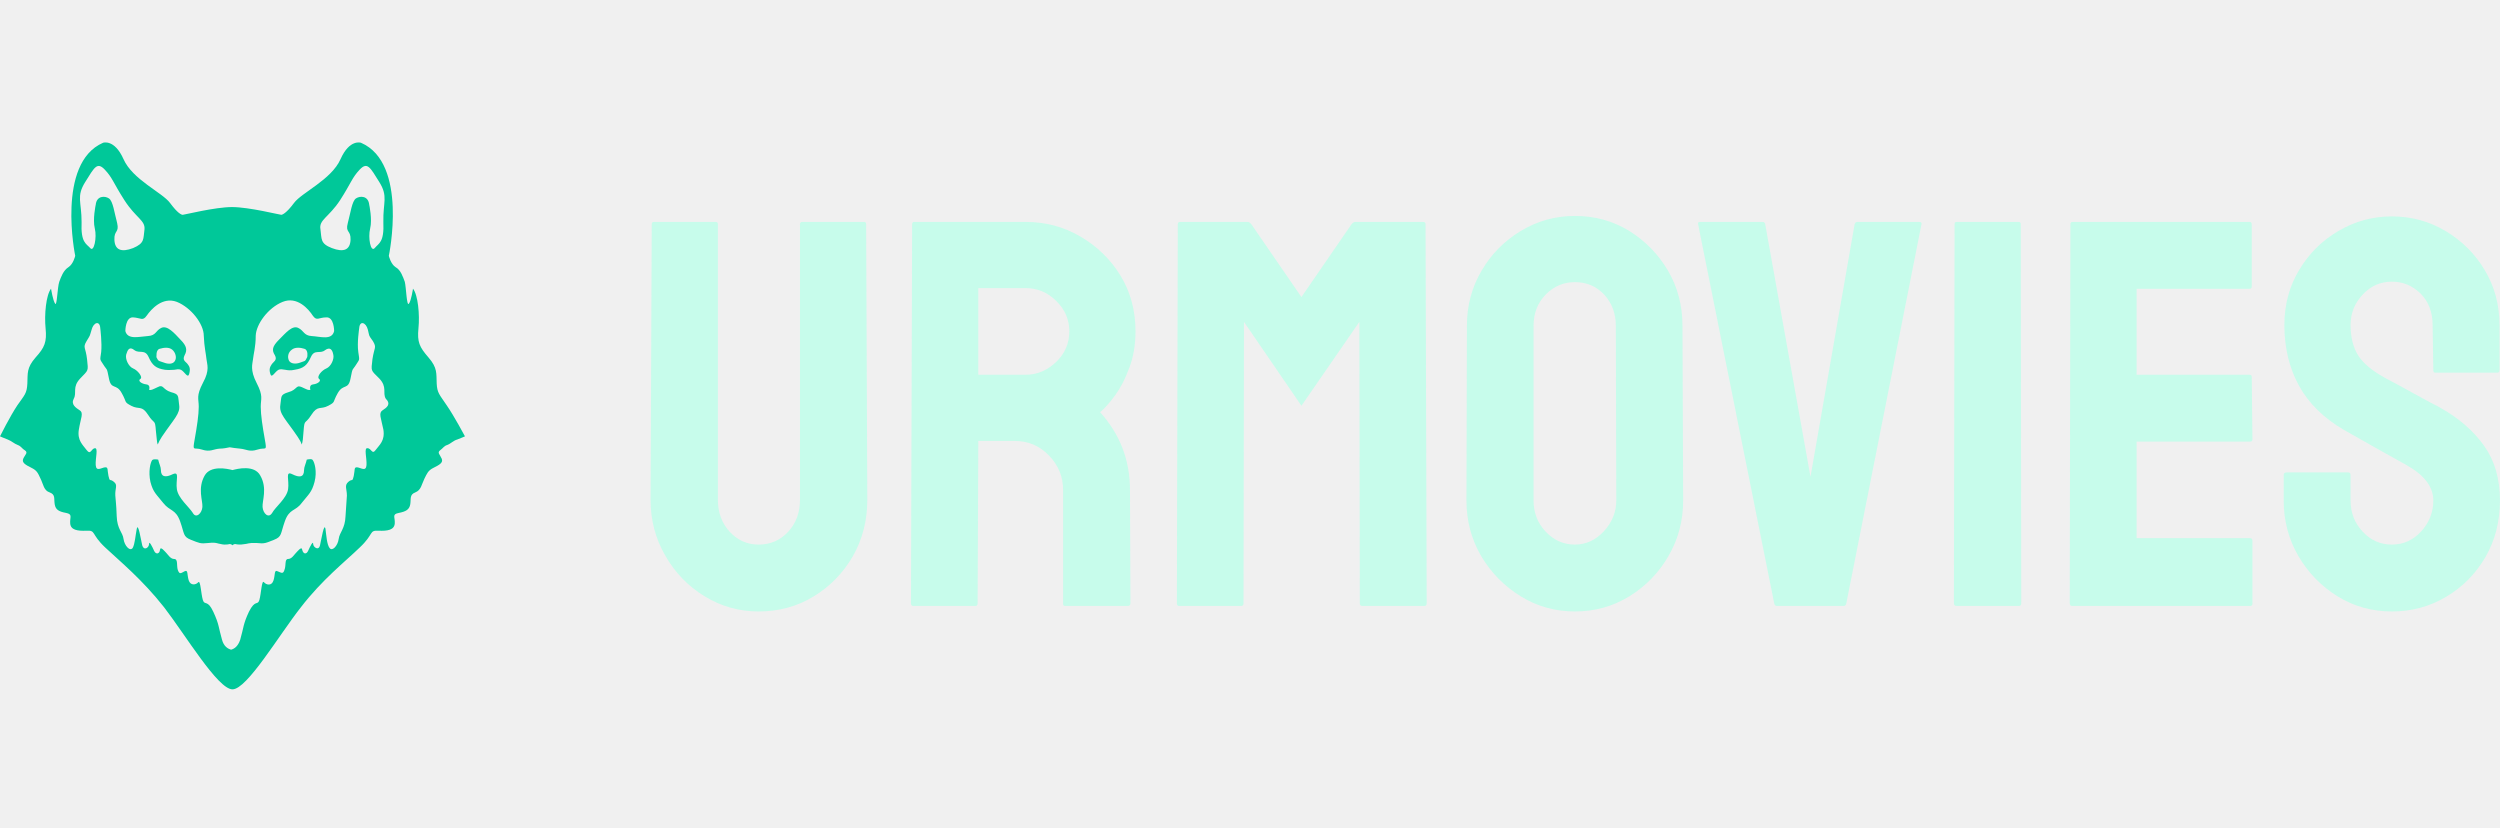
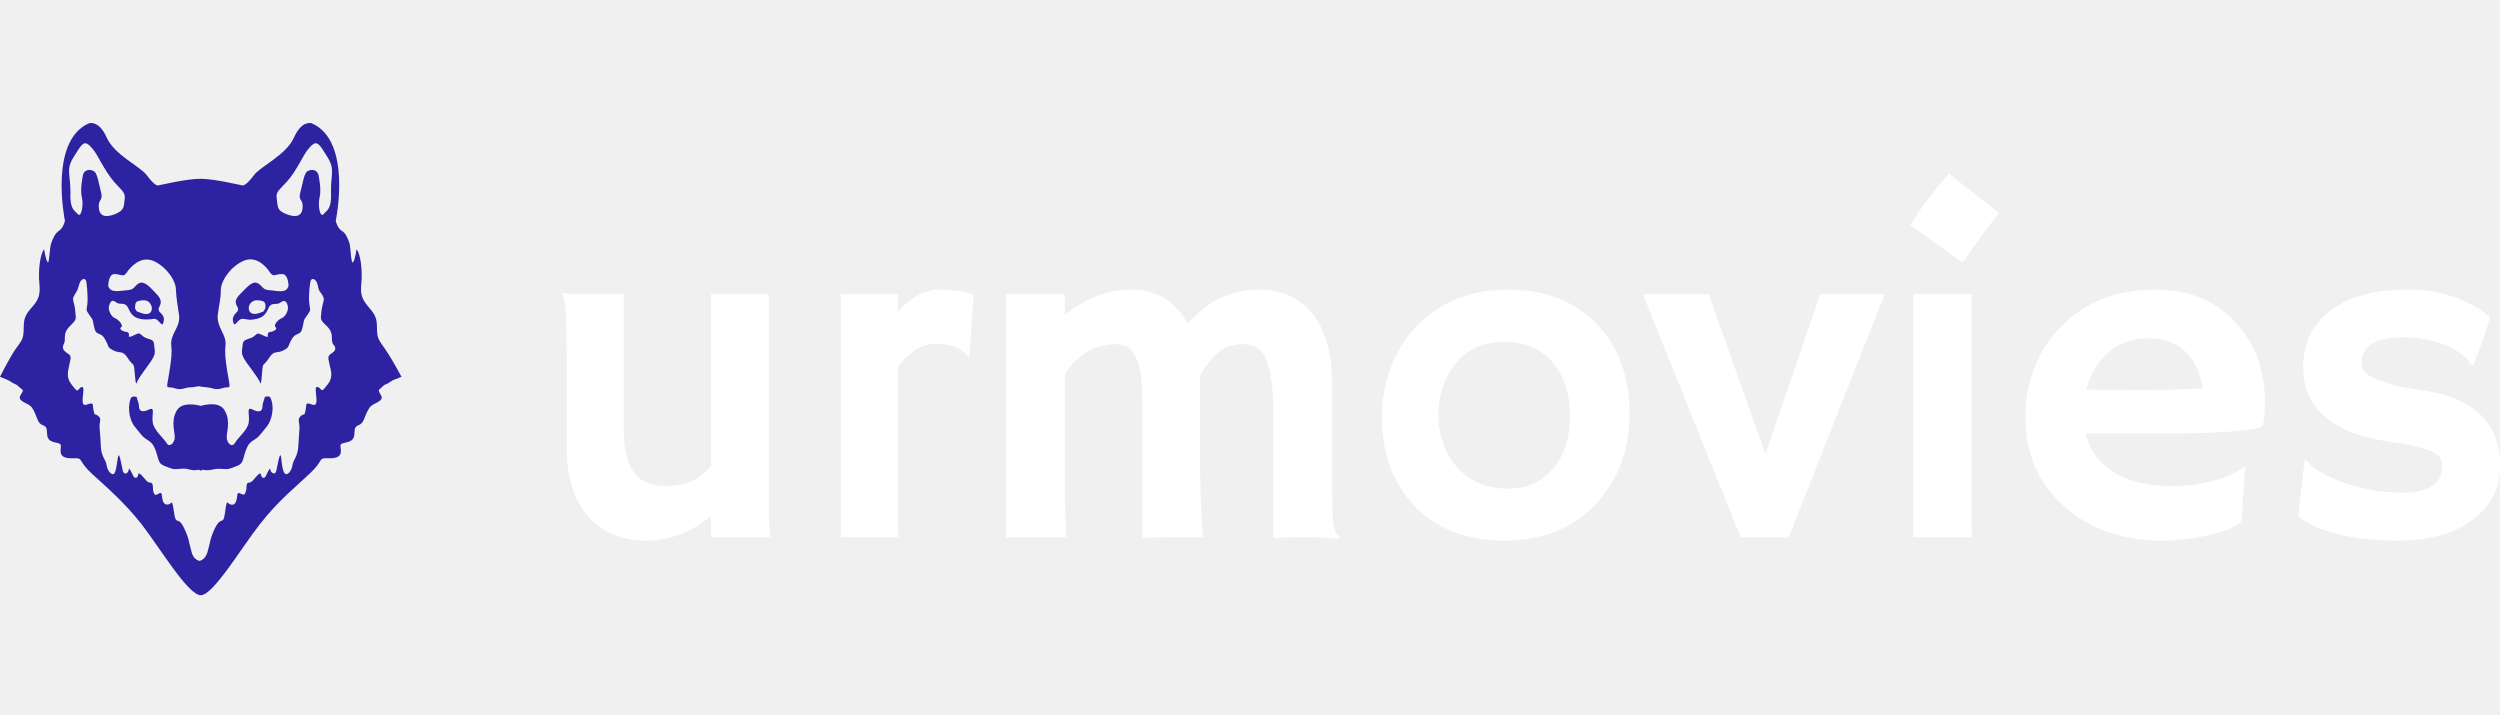
- <svg xmlns="http://www.w3.org/2000/svg" viewBox="0 0 108.78 36" width="108.78" height="36">
-   <g fill="#00c899" color="#00c899" transform="translate(0 6) scale(0.4615385)">
+ <svg xmlns="http://www.w3.org/2000/svg" viewBox="0 0 125.984 36" width="125.984" height="36">
+   <g fill="#2d22a2" color="#2d22a2" transform="translate(0 6) scale(0.4615385)">
    <svg width="44.0" height="52.0" x="0.0" y="0.0" viewBox="0 0 44 52">
      <path fill="currentColor" fill-rule="evenodd" d="M28.965 20.66c-.215.472-.215.343-.644.515-.43.172-.903.13-1.075-.172a.82.82 0 0 1 .258-1.031c.301-.258.817-.215 1.203-.086.387.129.258.774.258.774m-13.924-.774c.43-.129.903-.172 1.204.086.3.258.43.73.257 1.031-.171.344-.644.344-1.074.172-.43-.172-.473-.043-.688-.515.043 0-.085-.645.301-.774m21.015 5.802c-.387.258-.129.73.086 1.804.172 1.075-.387 1.462-.73 1.934-.344.473-.387-.171-.774-.171-.344-.044-.043.945-.086 1.59-.043.644-.516.258-.86.215-.343-.043-.214.214-.343.816-.13.602-.13.215-.516.558-.387.345-.129.645-.129 1.29-.043.688-.043.73-.129 1.933-.043 1.204-.558 1.505-.644 2.15-.086.644-.602 1.203-.86.859-.258-.344-.3-1.16-.387-1.805-.129-.644-.386.989-.515 1.547-.13.559-.645.172-.645-.129 0-.343-.3.258-.473.645-.172.386-.472.3-.558-.086-.043-.387-.43.129-.602.3-.172.172-.387.56-.73.56-.344 0-.173.601-.344 1.031-.13.43-.301.258-.645.129-.344-.172-.215.344-.387.86-.172.558-.687.43-.902.17-.215-.257-.258 1.075-.43 1.677-.172.559-.387-.086-.989 1.117-.558 1.204-.472 1.419-.816 2.622-.215.645-.559.86-.86.946-.3-.086-.687-.301-.86-.946-.343-1.203-.257-1.418-.816-2.622-.558-1.203-.816-.558-.988-1.117-.172-.558-.215-1.891-.43-1.676-.215.258-.73.344-.902-.172-.172-.558-.043-1.031-.387-.86-.344.172-.473.345-.645-.128-.129-.43.043-1.031-.343-1.031-.344 0-.56-.388-.731-.56-.172-.171-.559-.687-.602-.3-.043.387-.386.472-.558.086-.172-.387-.473-.988-.473-.645 0 .344-.473.688-.645.13-.129-.56-.387-2.192-.515-1.548-.13.645-.172 1.418-.387 1.805-.258.344-.774-.215-.86-.86-.086-.644-.601-.902-.644-2.149-.043-1.202-.086-1.289-.13-1.933-.042-.688.259-.988-.128-1.29-.387-.343-.387.044-.516-.558-.129-.602 0-.86-.344-.816-.344.043-.816.43-.86-.215-.042-.645.259-1.634-.085-1.59-.344.043-.387.687-.774.171-.344-.472-.902-.902-.73-1.934.172-1.074.472-1.546.086-1.804-.387-.258-.86-.559-.559-1.118.3-.558-.172-1.074.602-1.89.773-.817.773-.645.644-1.806-.129-1.16-.43-1.074-.043-1.719.387-.644.258-.386.473-1.074.172-.688.774-.902.817-.129 0 0 .171 1.375.085 2.235-.128.86-.128.644.215 1.203.344.559.301.172.516 1.29.215 1.117.688.43 1.203 1.375.516.902.172.816.903 1.203.73.387.988-.086 1.59.86.602.944.645.343.73 1.504.086.687.086 1.074.172 1.289.086-.215.215-.473.387-.73 1.16-1.72 1.762-2.193 1.633-3.009-.129-.86.043-.988-.773-1.203-.817-.258-.688-.774-1.247-.473-.558.258-.601.3-.816.258 0 0 .172-.473-.258-.516-.43-.043-.86-.344-.559-.516.258-.172-.257-.816-.687-.988-.43-.172-.774-.903-.645-1.332.13-.43.301-.774.774-.387.472.344.988-.129 1.332.645.344.773.688 1.074 1.547 1.203.387.043.645 0 .86 0 .257-.043.43-.086.644 0 .344.172.645.86.774.387s.043-.688-.13-.903c-.171-.258-.558-.344-.3-.86.258-.472.215-.859-.387-1.46-.601-.645-1.246-1.376-1.805-1.118-.558.258-.473.73-1.289.774-.774.043-1.89.386-2.106-.473 0 0 0-1.332.73-1.29.731.044.903.387 1.29-.171.387-.559 1.461-1.805 2.836-1.29 1.376.56 2.536 2.106 2.536 3.18.043 1.075.215 1.763.258 2.235.043.473.344.989-.344 2.235-.645 1.246-.387 1.461-.387 2.235 0 .773-.172 1.89-.387 3.094-.214 1.203-.086.688.688.946.774.257 1.074-.043 1.633-.086.387 0 .774-.087.989-.13.214.043.558.087.988.13.559.043.86.343 1.633.086.774-.258.902.257.688-.946-.215-1.203-.387-2.32-.387-3.094s.258-.989-.387-2.235-.387-1.805-.344-2.235c.043-.472.258-1.16.258-2.234.043-1.075 1.16-2.622 2.536-3.18 1.375-.56 2.45.687 2.836 1.289.387.558.559.172 1.29.172.73-.043.73 1.289.73 1.289-.215.902-1.29.516-2.106.473-.774-.043-.73-.516-1.29-.774-.558-.258-1.16.473-1.804 1.117-.645.645-.688.989-.387 1.462.258.472-.129.601-.3.86-.173.257-.259.472-.13.902.13.472.43-.215.774-.387.172-.086.387-.043.644 0 .215.043.516.086.86 0 .86-.13 1.203-.43 1.547-1.203.344-.774.86-.258 1.332-.645.473-.344.688-.043.774.387.129.43-.215 1.16-.645 1.332-.43.172-.945.773-.687.988.257.172-.13.473-.559.516-.43.043-.258.516-.258.516-.215.043-.258 0-.816-.258-.56-.258-.43.258-1.247.473-.816.257-.644.386-.773 1.203-.13.86.472 1.29 1.633 3.008.172.258.3.473.387.73.086-.257.129-.6.171-1.288.086-1.16.13-.56.731-1.505.602-.945.86-.472 1.59-.86.73-.386.387-.3.903-1.202.515-.903.988-.258 1.203-1.376.215-1.117.172-.73.516-1.289.343-.559.343-.344.215-1.203-.13-.86.085-2.235.085-2.235.043-.773.645-.559.817.129.172.688.043.473.473 1.074.386.645.129.56-.043 1.72-.13 1.16-.172.988.644 1.804.774.817.301 1.333.602 1.891.559.559.086.86-.3 1.118M8.036 4.158c.859-1.376 1.117-1.935 1.847-1.161.73.773.774 1.203 1.848 2.88 1.075 1.675 1.977 1.89 1.891 2.75-.129.902.043 1.289-1.074 1.761-1.118.43-1.72.172-1.762-.773-.043-.946.473-.645.258-1.59-.258-.946-.387-2.063-.774-2.32-.387-.259-1.16-.259-1.246.6 0 0-.301 1.376-.086 2.236.215.86-.086 2.277-.43 1.847-.387-.43-.902-.515-.816-2.45 0-1.933-.516-2.406.343-3.78M32.06 5.875c1.074-1.676 1.117-2.106 1.847-2.88.731-.773.989-.214 1.848 1.161.86 1.375.344 1.891.387 3.782.086 1.934-.43 1.977-.816 2.45-.387.43-.645-.989-.43-1.848.215-.86-.086-2.235-.086-2.235-.086-.86-.86-.86-1.246-.602-.387.258-.516 1.375-.774 2.32-.258.946.3.645.258 1.59-.043.946-.645 1.204-1.762.774-1.117-.43-.946-.859-1.074-1.762-.172-.902.773-1.117 1.848-2.75m10.056 19.339c-.688-1.031-.903-1.16-.946-2.063-.043-.945.086-1.461-.773-2.45-.86-.988-1.075-1.46-.946-2.75.13-1.29-.043-3.137-.515-3.739 0 0-.172 1.16-.387 1.418-.215.301-.258-1.59-.387-2.062-.172-.473-.387-1.118-.86-1.376-.472-.3-.644-1.074-.644-1.074S38.506 2.395 34.036.461c0 0-1.074-.387-1.934 1.547-.859 1.934-3.652 3.138-4.383 4.126-.73.988-1.117 1.117-1.203 1.117-.13 0-3.052-.73-4.642-.73-1.59 0-4.512.73-4.64.73-.13 0-.474-.129-1.204-1.117s-3.524-2.192-4.384-4.126C10.786.074 9.712.461 9.712.461 5.286 2.395 7.091 11.12 7.091 11.12s-.172.774-.645 1.074c-.472.301-.687.903-.86 1.376-.171.472-.214 2.363-.386 2.062-.215-.3-.387-1.418-.387-1.418-.473.602-.644 2.45-.515 3.74.128 1.288-.086 1.804-.946 2.75-.86.988-.73 1.504-.773 2.45-.043.945-.258 1.073-.946 2.062C.945 26.246 0 28.137 0 28.137s.387.172.73.301c.344.129.602.387.946.516s.387.344.688.515c.3.215 0 .387-.172.774s.258.602.773.86c.516.257.602.472.86 1.03.258.516.3 1.118.86 1.29.558.215.386.559.472 1.118.086.515.387.687 1.074.816.645.129.344.387.387.989.043.6.645.73 1.547.687.903-.043.387.3 1.762 1.59s3.481 3.008 5.544 5.63c2.02 2.621 5.071 7.735 6.446 7.735 1.376 0 4.384-5.114 6.447-7.735 2.02-2.622 4.168-4.298 5.543-5.63 1.376-1.29.86-1.633 1.762-1.59.903.043 1.505-.086 1.548-.687.043-.602-.301-.86.386-.989.645-.13.989-.3 1.075-.816.086-.516-.086-.903.472-1.118.56-.215.602-.774.86-1.29.258-.515.344-.773.86-1.03.515-.258.945-.473.773-.86-.172-.387-.43-.559-.172-.774.3-.214.387-.43.688-.515.343-.13.601-.43.945-.516.344-.129.73-.301.73-.301s-1.03-1.934-1.718-2.922m-13.194 5.114c-.085.386-.258.688-.258.988 0 .688-.43.731-1.117.387-.688-.344-.258.559-.387 1.418-.128.86-1.203 1.676-1.504 2.235-.343.559-.86.043-.902-.559-.044-.601.472-1.762-.215-2.965-.559-1.031-2.149-.645-2.622-.516-.472-.129-2.063-.472-2.621.516-.688 1.203-.172 2.364-.215 2.965-.043.602-.601 1.118-.902.56-.344-.56-1.376-1.376-1.504-2.236-.13-.86.3-1.719-.387-1.418-.688.344-1.118.258-1.118-.387 0-.3-.171-.602-.258-.988-.257-.043-.472-.043-.558.043-.172.215-.387 1.074-.172 2.062.258.99.559 1.161 1.203 1.978.645.816 1.16.558 1.59 1.719.43 1.203.258 1.46 1.032 1.762.773.3.86.386 1.632.3.774-.086.774.043 1.333.13.258.042.43 0 .516 0 .129-.044.215-.044.3 0 .044 0 .087.042.13.085.043-.043.085-.086.128-.086.086-.043.172-.043.3 0 .13 0 .26.043.517 0 .558-.043.558-.172 1.332-.129.774.086.86 0 1.633-.3.774-.302.601-.56 1.031-1.762.43-1.204.99-.903 1.59-1.72.645-.816.946-.988 1.204-1.977.258-.988 0-1.847-.172-2.062-.086-.129-.3-.086-.559-.043" />
    </svg>
  </g>
-   <path fill="#c7fceb" fill-rule="nonzero" d="M4.70 17.21L4.70 17.21Q3.43 17.21 2.35 16.55Q1.27 15.89 0.64 14.78Q0 13.68 0 12.36L0 12.36L0.05 0.36Q0.05 0.26 0.14 0.26L0.14 0.26L2.83 0.26Q2.93 0.26 2.93 0.36L2.93 0.36L2.93 12.36Q2.93 13.18 3.44 13.74Q3.96 14.30 4.70 14.30L4.70 14.30Q5.47 14.30 5.99 13.74Q6.50 13.18 6.50 12.36L6.50 12.36L6.50 0.36Q6.50 0.26 6.60 0.26L6.60 0.26L9.29 0.26Q9.38 0.26 9.38 0.36L9.38 0.36L9.43 12.36Q9.43 13.70 8.80 14.81Q8.16 15.91 7.09 16.56Q6.02 17.21 4.70 17.21ZM14.14 16.97L11.42 16.97Q11.33 16.97 11.33 16.85L11.33 16.85L11.38 0.36Q11.38 0.26 11.47 0.26L11.47 0.26L16.32 0.26Q17.62 0.26 18.71 0.90Q19.80 1.54 20.45 2.60Q21.10 3.67 21.10 5.02L21.10 5.02Q21.10 5.90 20.83 6.61Q20.57 7.32 20.21 7.81Q19.85 8.30 19.56 8.54L19.56 8.54Q20.86 9.98 20.86 11.93L20.86 11.93L20.88 16.85Q20.88 16.97 20.76 16.97L20.76 16.97L18.05 16.97Q17.95 16.97 17.95 16.90L17.95 16.90L17.95 11.93Q17.95 11.06 17.34 10.43Q16.73 9.79 15.84 9.79L15.84 9.79L14.26 9.79L14.23 16.85Q14.23 16.97 14.14 16.97L14.14 16.97ZM14.26 3.14L14.26 6.91L16.32 6.91Q17.06 6.91 17.64 6.36Q18.22 5.81 18.22 5.02L18.22 5.02Q18.22 4.25 17.65 3.70Q17.09 3.14 16.32 3.14L16.32 3.14L14.26 3.14ZM25.70 16.97L22.99 16.97Q22.90 16.97 22.90 16.85L22.90 16.85L22.94 0.36Q22.94 0.26 23.04 0.26L23.04 0.26L25.97 0.26Q26.06 0.26 26.14 0.36L26.14 0.36L28.32 3.53L30.50 0.36Q30.58 0.26 30.67 0.26L30.67 0.26L33.62 0.26Q33.72 0.26 33.72 0.36L33.72 0.36L33.77 16.85Q33.77 16.97 33.67 16.97L33.67 16.97L30.96 16.97Q30.86 16.97 30.86 16.85L30.86 16.85L30.84 4.61L28.32 8.26L25.82 4.61L25.80 16.85Q25.80 16.97 25.70 16.97L25.70 16.97ZM40.22 17.21L40.22 17.21Q38.93 17.21 37.86 16.55Q36.79 15.89 36.14 14.80Q35.50 13.70 35.50 12.38L35.50 12.38L35.52 4.78Q35.52 3.46 36.16 2.38Q36.79 1.30 37.87 0.65Q38.95 0 40.22 0L40.22 0Q41.52 0 42.58 0.65Q43.63 1.30 44.27 2.38Q44.90 3.46 44.90 4.78L44.90 4.78L44.93 12.38Q44.93 13.70 44.29 14.80Q43.66 15.89 42.59 16.55Q41.52 17.21 40.22 17.21ZM40.22 14.30L40.22 14.30Q40.94 14.30 41.48 13.72Q42.02 13.13 42.02 12.38L42.02 12.38L42 4.78Q42 3.98 41.50 3.43Q40.99 2.88 40.22 2.88L40.22 2.88Q39.48 2.88 38.95 3.42Q38.42 3.96 38.42 4.78L38.42 4.78L38.42 12.38Q38.42 13.18 38.95 13.74Q39.48 14.30 40.22 14.30ZM51.91 16.97L49.01 16.97Q48.91 16.97 48.89 16.85L48.89 16.85L45.58 0.36Q45.55 0.26 45.67 0.26L45.67 0.26L48.38 0.26Q48.48 0.26 48.50 0.36L48.50 0.36L50.47 11.35L52.39 0.36Q52.42 0.26 52.51 0.26L52.51 0.26L55.20 0.26Q55.32 0.26 55.30 0.36L55.30 0.36L52.03 16.85Q52.01 16.97 51.91 16.97L51.91 16.97ZM59.54 16.97L56.83 16.97Q56.71 16.97 56.71 16.85L56.71 16.85L56.74 0.36Q56.74 0.26 56.83 0.26L56.83 0.26L59.52 0.26Q59.62 0.26 59.62 0.36L59.62 0.36L59.64 16.85Q59.64 16.97 59.54 16.97L59.54 16.97ZM69.60 16.97L61.85 16.97Q61.75 16.97 61.75 16.85L61.75 16.85L61.78 0.36Q61.78 0.26 61.87 0.26L61.87 0.26L69.58 0.26Q69.67 0.26 69.67 0.38L69.67 0.38L69.67 3.07Q69.67 3.17 69.58 3.17L69.58 3.17L64.66 3.17L64.66 6.91L69.58 6.91Q69.67 6.91 69.67 7.01L69.67 7.01L69.70 9.72Q69.70 9.82 69.60 9.82L69.60 9.82L64.66 9.82L64.66 14.02L69.60 14.02Q69.70 14.02 69.70 14.14L69.70 14.14L69.70 16.87Q69.70 16.97 69.60 16.97L69.60 16.97ZM75.77 17.21L75.77 17.21Q74.47 17.21 73.40 16.55Q72.34 15.89 71.70 14.80Q71.06 13.70 71.06 12.38L71.06 12.38L71.06 11.28Q71.06 11.16 71.18 11.16L71.18 11.16L73.87 11.16Q73.97 11.16 73.97 11.28L73.97 11.28L73.97 12.38Q73.97 13.18 74.50 13.74Q75.02 14.30 75.77 14.30L75.77 14.30Q76.51 14.30 77.04 13.73Q77.57 13.15 77.57 12.38L77.57 12.38Q77.57 11.50 76.42 10.85L76.42 10.85Q76.03 10.63 75.22 10.18Q74.40 9.72 73.68 9.31L73.68 9.31Q72.36 8.54 71.72 7.38Q71.09 6.22 71.09 4.75L71.09 4.75Q71.09 3.41 71.74 2.34Q72.38 1.27 73.45 0.65Q74.52 0.02 75.77 0.02L75.77 0.02Q77.04 0.02 78.11 0.66Q79.18 1.30 79.81 2.36Q80.45 3.43 80.45 4.75L80.45 4.75L80.45 6.72Q80.45 6.82 80.35 6.82L80.35 6.82L77.66 6.82Q77.57 6.82 77.57 6.72L77.57 6.72L77.54 4.75Q77.54 3.91 77.02 3.38Q76.49 2.86 75.77 2.86L75.77 2.86Q75.02 2.86 74.50 3.42Q73.97 3.98 73.97 4.75L73.97 4.75Q73.97 5.54 74.30 6.07Q74.64 6.60 75.53 7.08L75.53 7.08Q75.65 7.15 76.00 7.33Q76.34 7.51 76.75 7.74Q77.16 7.97 77.48 8.14Q77.81 8.30 77.88 8.35L77.88 8.35Q79.08 9.02 79.78 10.00Q80.47 10.97 80.47 12.38L80.47 12.38Q80.47 13.75 79.84 14.84Q79.20 15.94 78.13 16.57Q77.06 17.21 75.77 17.21Z" transform="translate(28.308, 9.396)" />
+   <path fill="#ffffff" fill-rule="nonzero" d="M7.52 18.32L7.52 17.25Q6.02 18.49 4.25 18.49L4.25 18.49Q2.36 18.49 1.28 17.21L1.28 17.21Q0.25 15.97 0.25 13.80L0.25 13.80L0.25 9.15Q0.25 6.81 0.15 6.46Q0.05 6.12 0 6.02L0 6.02Q0.54 6.07 1.13 6.07L1.13 6.07L2.10 6.07Q2.48 6.07 3.12 6.04L3.12 6.04L3.12 12.82Q3.12 15.23 4.43 15.62L4.43 15.62Q4.83 15.74 5.30 15.74L5.30 15.74Q6.68 15.74 7.52 14.73L7.52 14.73L7.52 6.07L10.43 6.07L10.43 16.82Q10.43 17.85 10.52 18.32L10.52 18.32L7.52 18.32ZM16.93 9.79L16.93 17.00Q16.93 18.01 16.98 18.32L16.98 18.32L14.06 18.32L14.06 6.07L16.93 6.07L16.93 6.97Q17.93 5.84 19.03 5.84Q20.12 5.84 20.75 6.11L20.75 6.11L20.54 9.26L20.50 9.29Q20.09 8.57 18.80 8.57L18.80 8.57Q18.30 8.57 17.79 8.90Q17.29 9.23 16.93 9.79L16.93 9.79ZM25.35 10.08L25.35 14.93Q25.35 17.57 25.44 18.32L25.44 18.32L22.38 18.32L22.38 6.07L25.35 6.07L25.35 7.13Q26.95 5.84 28.64 5.84L28.64 5.84Q30.63 5.84 31.54 7.56L31.54 7.56Q32.44 6.63 33.04 6.34L33.04 6.34Q34.03 5.84 35.03 5.84Q36.04 5.84 36.74 6.18Q37.44 6.52 37.90 7.14L37.90 7.14Q38.82 8.39 38.82 10.58L38.82 10.58L38.82 15.25Q38.82 17.23 38.88 17.63Q38.94 18.02 39.04 18.14Q39.14 18.26 39.21 18.35L39.21 18.35L39.19 18.40Q38.25 18.32 37.80 18.32L37.80 18.32L36.93 18.32Q36.49 18.32 35.86 18.35L35.86 18.35L35.86 12.01Q35.86 9.27 35.02 8.75L35.02 8.75Q34.73 8.59 34.35 8.59Q33.97 8.59 33.68 8.68Q33.39 8.77 33.13 8.96L33.13 8.96Q32.70 9.28 32.14 10.21L32.14 10.21Q32.16 10.30 32.16 10.39Q32.16 10.49 32.16 13.49Q32.16 16.49 32.30 18.32L32.30 18.32Q31.30 18.32 30.60 18.32Q29.91 18.32 29.27 18.35L29.27 18.35L29.27 12Q29.27 10.09 29.04 9.52Q28.82 8.94 28.56 8.77Q28.30 8.59 27.93 8.59L27.93 8.59Q26.38 8.59 25.35 10.08L25.35 10.08ZM41.33 12.26L41.33 12.26Q41.33 10.97 41.77 9.79Q42.21 8.61 43.03 7.73L43.03 7.73Q44.82 5.84 47.68 5.84L47.68 5.84Q50.53 5.84 52.21 7.63L52.21 7.63Q53.81 9.34 53.81 12.07L53.81 12.07Q53.81 14.80 52.16 16.59L52.16 16.59Q50.41 18.49 47.53 18.49L47.53 18.49Q44.55 18.49 42.87 16.63L42.87 16.63Q41.33 14.93 41.33 12.26ZM44.18 12.19L44.18 12.19Q44.18 12.93 44.43 13.62Q44.67 14.31 45.13 14.80L45.13 14.80Q46.10 15.87 47.68 15.87L47.68 15.87Q49.15 15.87 49.99 14.82L49.99 14.82Q50.81 13.82 50.81 12.20L50.81 12.20Q50.81 10.56 49.97 9.55L49.97 9.55Q49.07 8.47 47.50 8.47L47.50 8.47Q45.90 8.47 45 9.62L45 9.62Q44.18 10.68 44.18 12.19ZM59.41 18.32L54.48 6.07L57.80 6.07L60.66 14.13L63.42 6.07L66.67 6.07L61.83 18.32L59.41 18.32ZM70.59 4.48L67.96 2.58Q68.89 1.11 69.91 0L69.91 0L72.43 1.98Q71.93 2.60 71.50 3.20L71.50 3.20Q71.50 3.20 70.59 4.48L70.59 4.48ZM71.04 6.07L71.04 17.00Q71.04 18.01 71.09 18.32L71.09 18.32L68.11 18.32L68.11 6.07L71.04 6.07ZM73.76 12.29L73.76 12.29Q73.76 10.92 74.23 9.75Q74.70 8.58 75.55 7.70L75.55 7.70Q77.38 5.84 80.33 5.84L80.33 5.84Q82.83 5.84 84.34 7.49L84.34 7.49Q85.83 9.08 85.83 11.50L85.83 11.50Q85.83 12.42 85.69 12.76L85.69 12.76Q84.52 13.09 80.92 13.09L80.92 13.09L76.79 13.09Q77.10 14.34 78.21 15.04Q79.32 15.74 81.11 15.74L81.11 15.74Q82.97 15.74 84.30 15.07L84.30 15.07Q84.66 14.89 84.83 14.74L84.83 14.74Q84.81 15.23 84.77 15.75L84.77 15.75L84.64 17.58Q83.75 18.19 81.76 18.42L81.76 18.42Q81.18 18.49 80.64 18.49L80.64 18.49Q77.66 18.49 75.71 16.76L75.71 16.76Q73.76 15.01 73.76 12.29ZM82.71 10.82L82.71 10.82Q82.23 8.30 79.97 8.30L79.97 8.30Q78.19 8.30 77.26 9.83L77.26 9.83Q76.98 10.30 76.83 10.86L76.83 10.86Q77.11 10.88 77.52 10.89L77.52 10.89L78.39 10.89Q78.82 10.90 79.22 10.90L79.22 10.90L79.89 10.90Q80.48 10.90 81.06 10.89L81.06 10.89L82.02 10.85Q82.41 10.84 82.71 10.82ZM92.50 18.49L92.50 18.49Q89.19 18.49 87.52 17.29L87.52 17.29Q87.54 16.93 87.59 16.49L87.59 16.49L87.69 15.64Q87.79 14.81 87.81 14.61Q87.83 14.40 87.84 14.38Q87.86 14.37 88.03 14.57Q88.21 14.78 88.70 15.07Q89.19 15.36 89.84 15.59L89.84 15.59Q91.23 16.07 92.74 16.07L92.74 16.07Q94.77 16.07 94.77 14.72L94.77 14.72Q94.77 14.29 94.38 14.07L94.38 14.07Q93.69 13.72 92.35 13.54Q91.01 13.36 90.15 13.01Q89.30 12.66 88.76 12.16L88.76 12.16Q87.76 11.24 87.76 9.74L87.76 9.74Q87.76 7.91 89.17 6.87L89.17 6.87Q90.56 5.84 93.02 5.84L93.02 5.84Q95.46 5.84 97.18 7.22L97.18 7.22Q97.10 7.52 97.01 7.80L97.01 7.80Q96.74 8.58 96.61 8.92L96.61 8.92L96.34 9.61Q96.32 9.70 96.30 9.70L96.30 9.70Q96.28 9.70 96.12 9.46L96.12 9.46Q95.38 8.60 93.82 8.33L93.82 8.33Q93.34 8.24 92.84 8.24L92.84 8.24Q90.70 8.24 90.70 9.53L90.70 9.53Q90.70 9.97 91.15 10.21L91.15 10.21Q91.98 10.65 93.43 10.86Q94.88 11.07 95.63 11.43Q96.38 11.79 96.83 12.29L96.83 12.29Q97.68 13.21 97.68 14.72L97.68 14.72Q97.68 16.37 96.35 17.40L96.35 17.40Q94.97 18.49 92.50 18.49Z" transform="translate(28.308, 8.754)" />
</svg>
